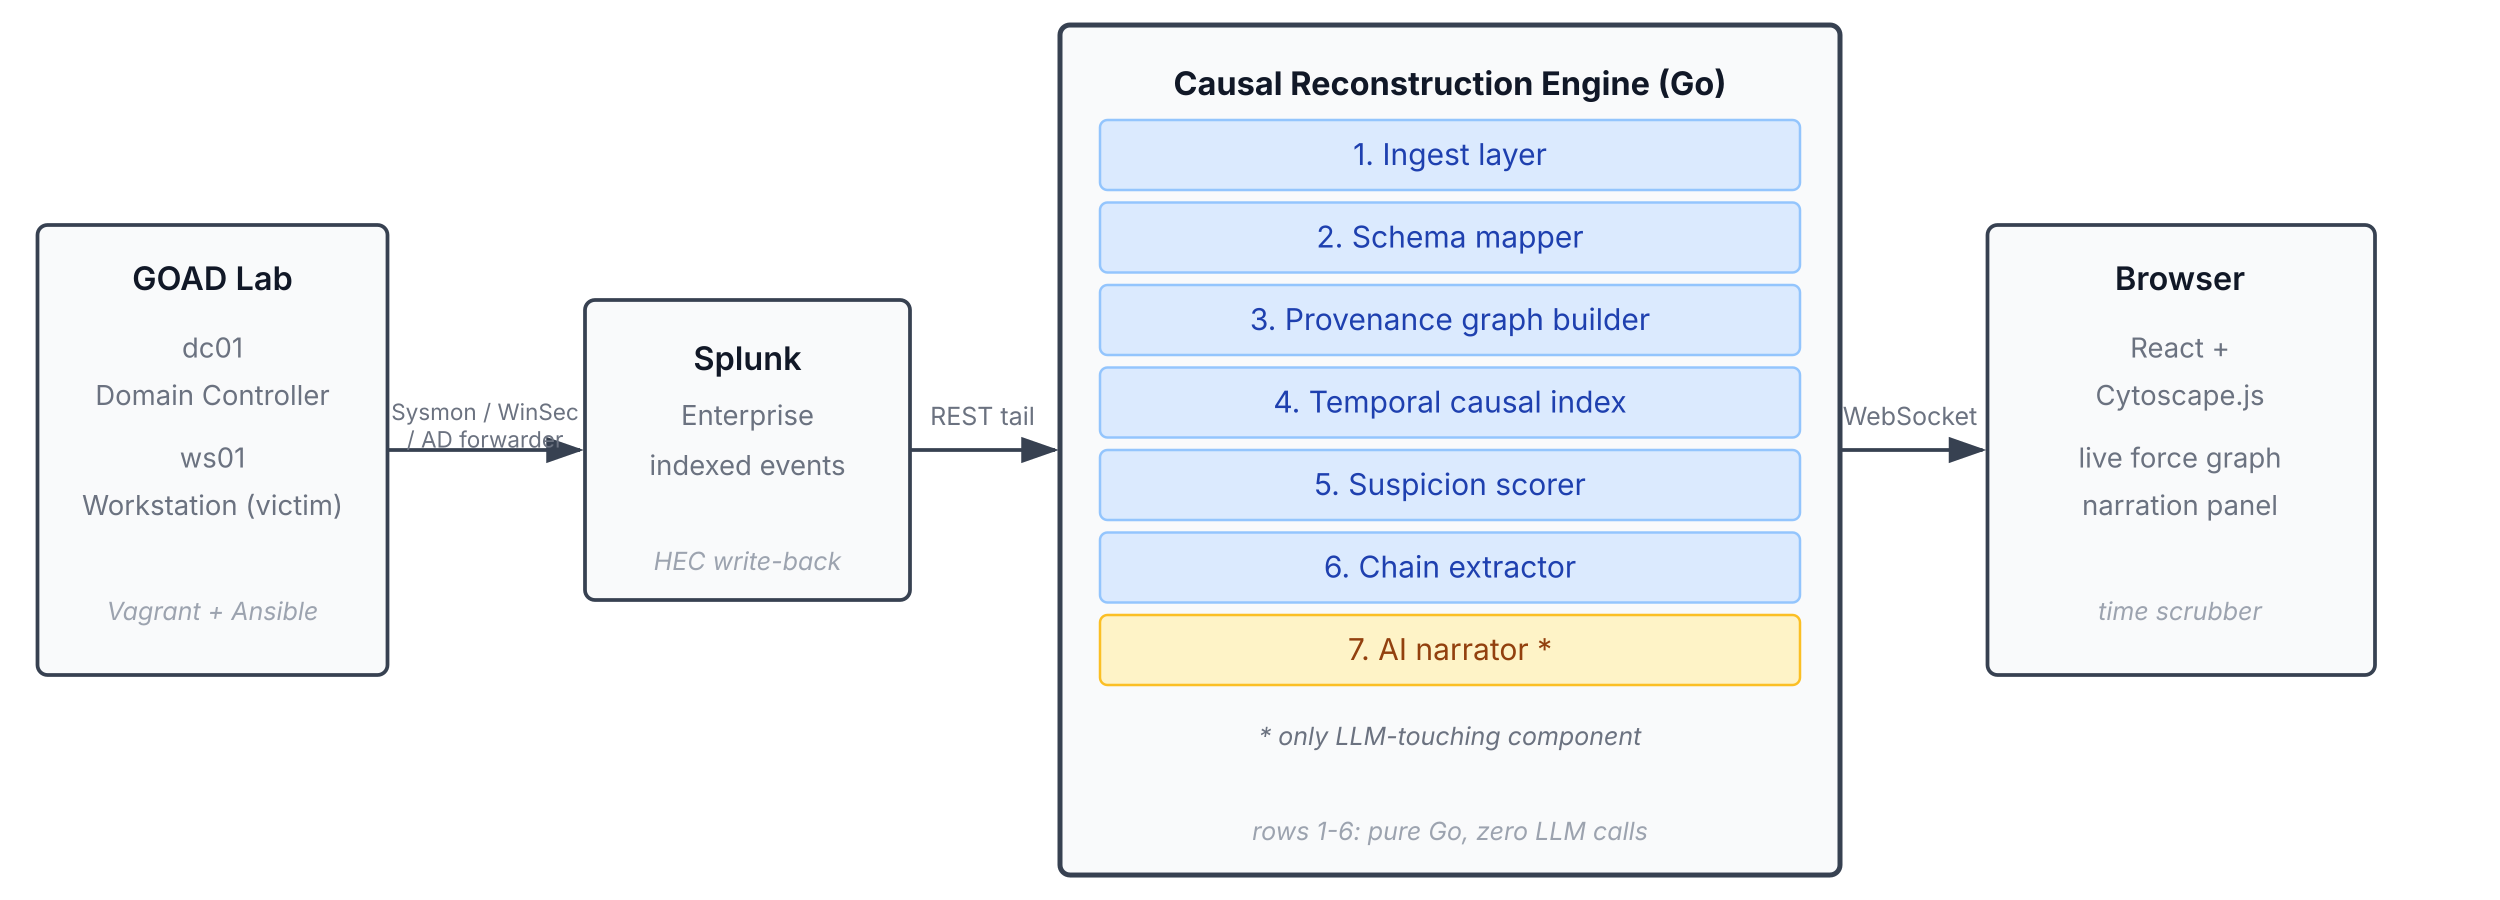
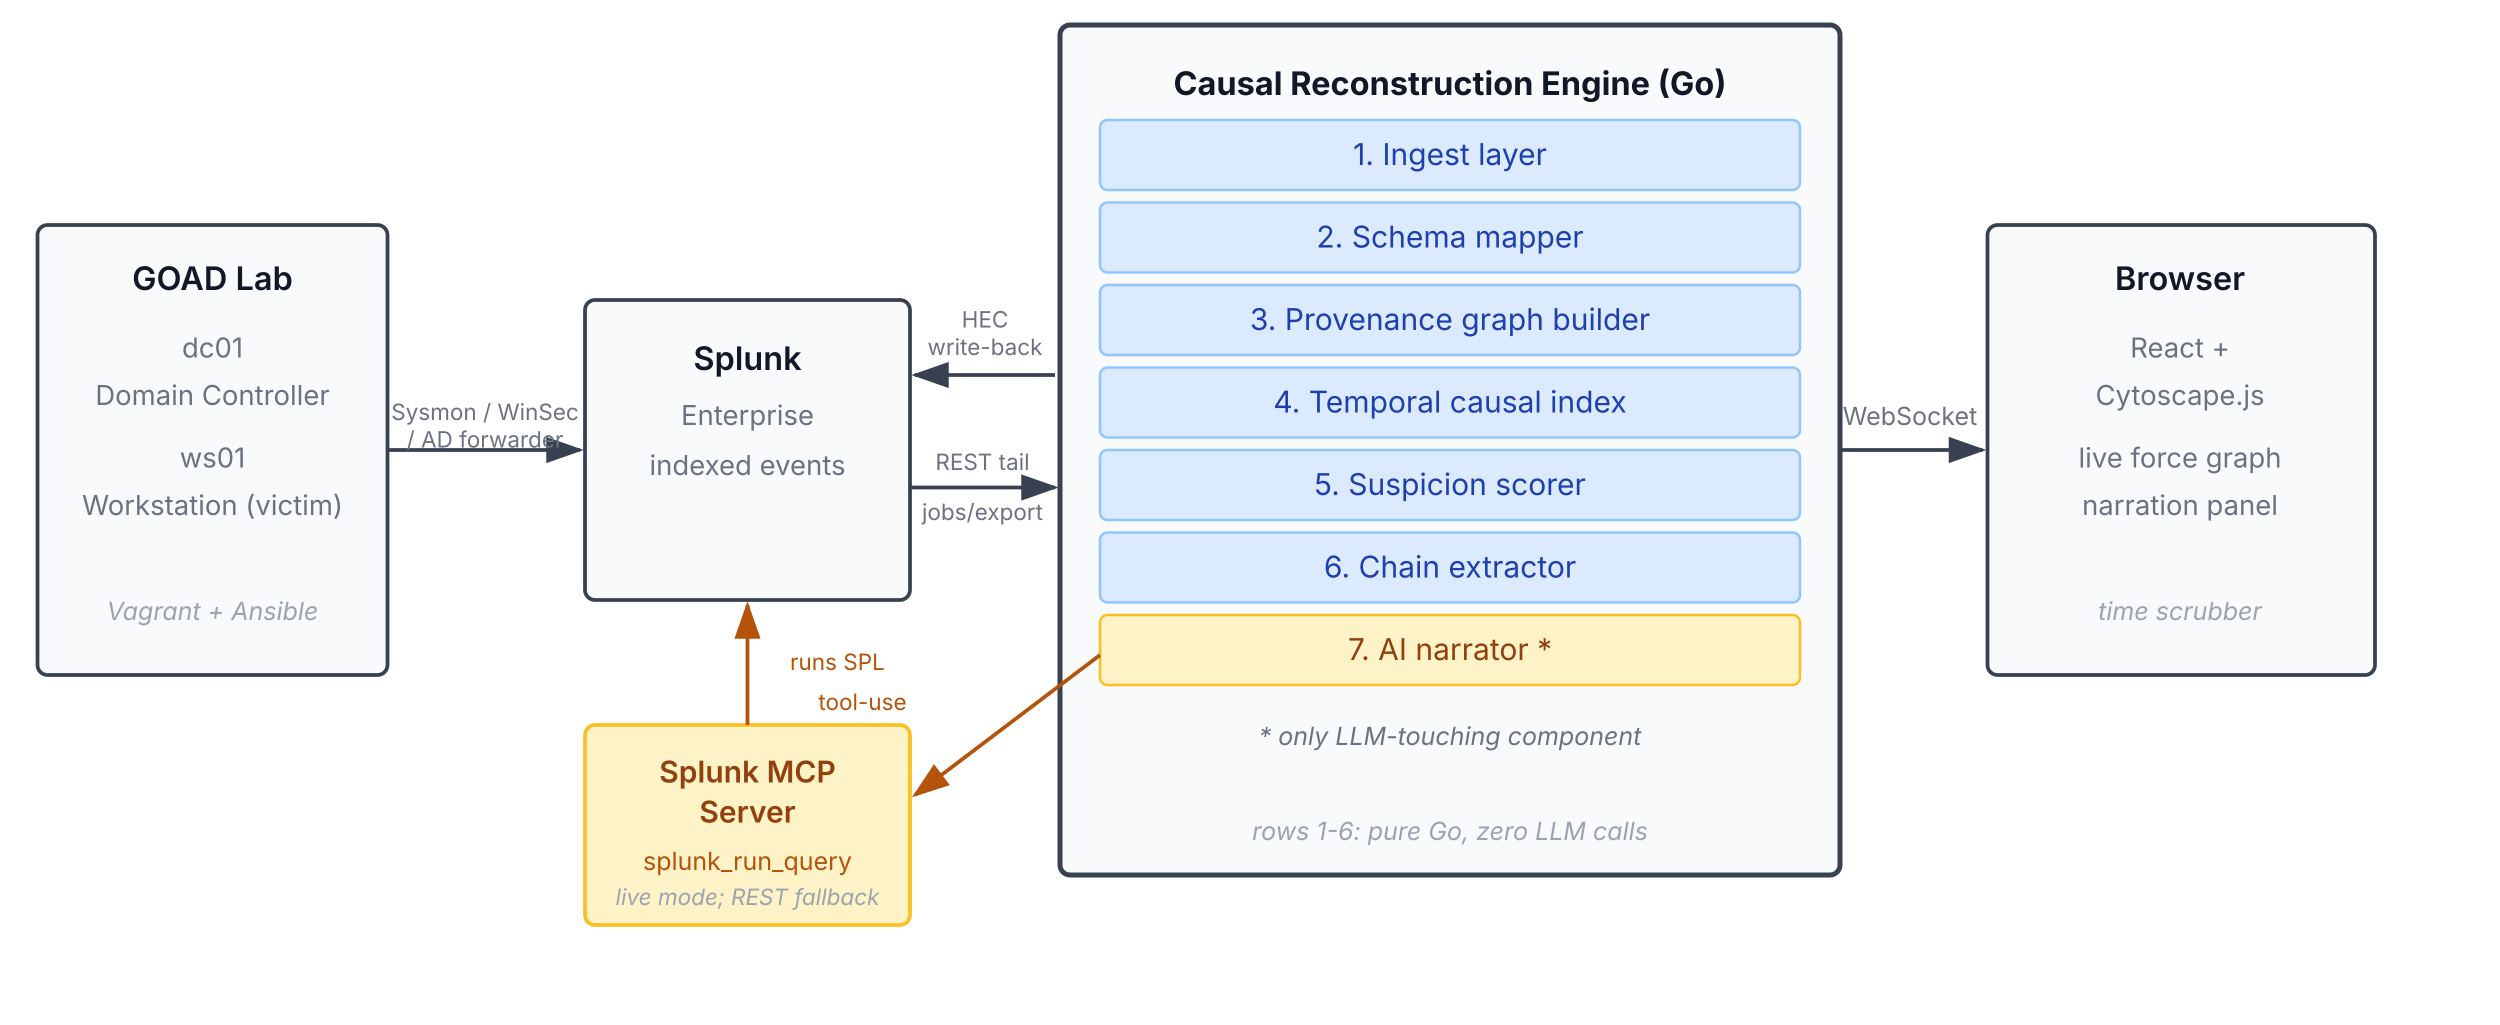
- <svg xmlns="http://www.w3.org/2000/svg" viewBox="0 0 1000 360" width="1000" height="360">
+ <svg xmlns="http://www.w3.org/2000/svg" viewBox="0 0 1000 410" width="1000" height="410">
  <defs>
    <marker id="arr" markerWidth="10" markerHeight="7" refX="9" refY="3.5" orient="auto">
      <polygon points="0 0, 10 3.5, 0 7" fill="#374151" />
    </marker>
+     <marker id="arrA" markerWidth="10" markerHeight="7" refX="9" refY="3.5" orient="auto">
+       <polygon points="0 0, 10 3.5, 0 7" fill="#b45309" />
+     </marker>
  </defs>
-   <rect width="1000" height="360" fill="#ffffff" />
+   <rect width="1000" height="410" fill="#ffffff" />
  <rect x="15" y="90" width="140" height="180" rx="4" fill="#f9fafb" stroke="#374151" stroke-width="1.5" />
  <text x="85" y="116" text-anchor="middle" font-family="-apple-system, BlinkMacSystemFont, 'Segoe UI', sans-serif" font-size="13" font-weight="600" fill="#111827">GOAD Lab</text>
  <text x="85" y="143" text-anchor="middle" font-family="-apple-system, BlinkMacSystemFont, 'Segoe UI', sans-serif" font-size="11" fill="#6b7280">dc01</text>
  <text x="85" y="162" text-anchor="middle" font-family="-apple-system, BlinkMacSystemFont, 'Segoe UI', sans-serif" font-size="11" fill="#6b7280">Domain Controller</text>
  <text x="85" y="187" text-anchor="middle" font-family="-apple-system, BlinkMacSystemFont, 'Segoe UI', sans-serif" font-size="11" fill="#6b7280">ws01</text>
  <text x="85" y="206" text-anchor="middle" font-family="-apple-system, BlinkMacSystemFont, 'Segoe UI', sans-serif" font-size="11" fill="#6b7280">Workstation (victim)</text>
  <text x="85" y="248" text-anchor="middle" font-family="-apple-system, BlinkMacSystemFont, 'Segoe UI', sans-serif" font-size="10" font-style="italic" fill="#9ca3af">Vagrant + Ansible</text>
  <line x1="155" y1="180" x2="232" y2="180" stroke="#374151" stroke-width="1.5" marker-end="url(#arr)" />
  <text x="194" y="168" text-anchor="middle" font-family="-apple-system, BlinkMacSystemFont, 'Segoe UI', sans-serif" font-size="9" fill="#6b7280">Sysmon / WinSec</text>
  <text x="194" y="179" text-anchor="middle" font-family="-apple-system, BlinkMacSystemFont, 'Segoe UI', sans-serif" font-size="9" fill="#6b7280">/ AD forwarder</text>
  <rect x="234" y="120" width="130" height="120" rx="4" fill="#f9fafb" stroke="#374151" stroke-width="1.5" />
  <text x="299" y="148" text-anchor="middle" font-family="-apple-system, BlinkMacSystemFont, 'Segoe UI', sans-serif" font-size="13" font-weight="600" fill="#111827">Splunk</text>
  <text x="299" y="170" text-anchor="middle" font-family="-apple-system, BlinkMacSystemFont, 'Segoe UI', sans-serif" font-size="11" fill="#6b7280">Enterprise</text>
  <text x="299" y="190" text-anchor="middle" font-family="-apple-system, BlinkMacSystemFont, 'Segoe UI', sans-serif" font-size="11" fill="#6b7280">indexed events</text>
-   <text x="299" y="228" text-anchor="middle" font-family="-apple-system, BlinkMacSystemFont, 'Segoe UI', sans-serif" font-size="10" font-style="italic" fill="#9ca3af">HEC write-back</text>
-   <line x1="364" y1="180" x2="422" y2="180" stroke="#374151" stroke-width="1.5" marker-end="url(#arr)" />
-   <text x="393" y="170" text-anchor="middle" font-family="-apple-system, BlinkMacSystemFont, 'Segoe UI', sans-serif" font-size="10" fill="#6b7280">REST tail</text>
+   <line x1="422" y1="150" x2="366" y2="150" stroke="#374151" stroke-width="1.5" marker-end="url(#arr)" />
+   <text x="394" y="131" text-anchor="middle" font-family="-apple-system, BlinkMacSystemFont, 'Segoe UI', sans-serif" font-size="9" fill="#6b7280">HEC</text>
+   <text x="394" y="142" text-anchor="middle" font-family="-apple-system, BlinkMacSystemFont, 'Segoe UI', sans-serif" font-size="9" fill="#6b7280">write-back</text>
+   <line x1="364" y1="195" x2="422" y2="195" stroke="#374151" stroke-width="1.5" marker-end="url(#arr)" />
+   <text x="393" y="188" text-anchor="middle" font-family="-apple-system, BlinkMacSystemFont, 'Segoe UI', sans-serif" font-size="9" fill="#6b7280">REST tail</text>
+   <text x="393" y="208" text-anchor="middle" font-family="-apple-system, BlinkMacSystemFont, 'Segoe UI', sans-serif" font-size="9" fill="#6b7280">jobs/export</text>
  <rect x="424" y="10" width="312" height="340" rx="4" fill="#f9fafb" stroke="#374151" stroke-width="2" />
  <text x="580" y="38" text-anchor="middle" font-family="-apple-system, BlinkMacSystemFont, 'Segoe UI', sans-serif" font-size="13" font-weight="700" fill="#111827">Causal Reconstruction Engine (Go)</text>
  <rect x="440" y="48" width="280" height="28" rx="3" fill="#dbeafe" stroke="#93c5fd" stroke-width="1" />
  <text x="580" y="66" text-anchor="middle" font-family="-apple-system, BlinkMacSystemFont, 'Segoe UI', sans-serif" font-size="12" fill="#1e40af">1. Ingest layer</text>
  <rect x="440" y="81" width="280" height="28" rx="3" fill="#dbeafe" stroke="#93c5fd" stroke-width="1" />
  <text x="580" y="99" text-anchor="middle" font-family="-apple-system, BlinkMacSystemFont, 'Segoe UI', sans-serif" font-size="12" fill="#1e40af">2. Schema mapper</text>
  <rect x="440" y="114" width="280" height="28" rx="3" fill="#dbeafe" stroke="#93c5fd" stroke-width="1" />
  <text x="580" y="132" text-anchor="middle" font-family="-apple-system, BlinkMacSystemFont, 'Segoe UI', sans-serif" font-size="12" fill="#1e40af">3. Provenance graph builder</text>
  <rect x="440" y="147" width="280" height="28" rx="3" fill="#dbeafe" stroke="#93c5fd" stroke-width="1" />
  <text x="580" y="165" text-anchor="middle" font-family="-apple-system, BlinkMacSystemFont, 'Segoe UI', sans-serif" font-size="12" fill="#1e40af">4. Temporal causal index</text>
  <rect x="440" y="180" width="280" height="28" rx="3" fill="#dbeafe" stroke="#93c5fd" stroke-width="1" />
  <text x="580" y="198" text-anchor="middle" font-family="-apple-system, BlinkMacSystemFont, 'Segoe UI', sans-serif" font-size="12" fill="#1e40af">5. Suspicion scorer</text>
  <rect x="440" y="213" width="280" height="28" rx="3" fill="#dbeafe" stroke="#93c5fd" stroke-width="1" />
  <text x="580" y="231" text-anchor="middle" font-family="-apple-system, BlinkMacSystemFont, 'Segoe UI', sans-serif" font-size="12" fill="#1e40af">6. Chain extractor</text>
  <rect x="440" y="246" width="280" height="28" rx="3" fill="#fef3c7" stroke="#fbbf24" stroke-width="1" />
  <text x="580" y="264" text-anchor="middle" font-family="-apple-system, BlinkMacSystemFont, 'Segoe UI', sans-serif" font-size="12" fill="#92400e">7. AI narrator *</text>
  <text x="580" y="298" text-anchor="middle" font-family="-apple-system, BlinkMacSystemFont, 'Segoe UI', sans-serif" font-size="10" font-style="italic" fill="#6b7280">* only LLM-touching component</text>
  <text x="580" y="336" text-anchor="middle" font-family="-apple-system, BlinkMacSystemFont, 'Segoe UI', sans-serif" font-size="10" font-style="italic" fill="#9ca3af">rows 1-6: pure Go, zero LLM calls</text>
  <line x1="736" y1="180" x2="793" y2="180" stroke="#374151" stroke-width="1.5" marker-end="url(#arr)" />
  <text x="764" y="170" text-anchor="middle" font-family="-apple-system, BlinkMacSystemFont, 'Segoe UI', sans-serif" font-size="10" fill="#6b7280">WebSocket</text>
  <rect x="795" y="90" width="155" height="180" rx="4" fill="#f9fafb" stroke="#374151" stroke-width="1.5" />
  <text x="872" y="116" text-anchor="middle" font-family="-apple-system, BlinkMacSystemFont, 'Segoe UI', sans-serif" font-size="13" font-weight="600" fill="#111827">Browser</text>
  <text x="872" y="143" text-anchor="middle" font-family="-apple-system, BlinkMacSystemFont, 'Segoe UI', sans-serif" font-size="11" fill="#6b7280">React +</text>
  <text x="872" y="162" text-anchor="middle" font-family="-apple-system, BlinkMacSystemFont, 'Segoe UI', sans-serif" font-size="11" fill="#6b7280">Cytoscape.js</text>
  <text x="872" y="187" text-anchor="middle" font-family="-apple-system, BlinkMacSystemFont, 'Segoe UI', sans-serif" font-size="11" fill="#6b7280">live force graph</text>
  <text x="872" y="206" text-anchor="middle" font-family="-apple-system, BlinkMacSystemFont, 'Segoe UI', sans-serif" font-size="11" fill="#6b7280">narration panel</text>
  <text x="872" y="248" text-anchor="middle" font-family="-apple-system, BlinkMacSystemFont, 'Segoe UI', sans-serif" font-size="10" font-style="italic" fill="#9ca3af">time scrubber</text>
+   <rect x="234" y="290" width="130" height="80" rx="4" fill="#fef3c7" stroke="#fbbf24" stroke-width="1.5" />
+   <text x="299" y="313" text-anchor="middle" font-family="-apple-system, BlinkMacSystemFont, 'Segoe UI', sans-serif" font-size="12" font-weight="600" fill="#92400e">Splunk MCP</text>
+   <text x="299" y="329" text-anchor="middle" font-family="-apple-system, BlinkMacSystemFont, 'Segoe UI', sans-serif" font-size="12" font-weight="600" fill="#92400e">Server</text>
+   <text x="299" y="348" text-anchor="middle" font-family="-apple-system, BlinkMacSystemFont, 'Segoe UI', sans-serif" font-size="10" fill="#b45309">splunk_run_query</text>
+   <text x="299" y="362" text-anchor="middle" font-family="-apple-system, BlinkMacSystemFont, 'Segoe UI', sans-serif" font-size="9" font-style="italic" fill="#9ca3af">live mode; REST fallback</text>
+   <line x1="440" y1="262" x2="366" y2="318" stroke="#b45309" stroke-width="1.5" marker-end="url(#arrA)" />
+   <text x="345" y="284" text-anchor="middle" font-family="-apple-system, BlinkMacSystemFont, 'Segoe UI', sans-serif" font-size="9" fill="#b45309">tool-use</text>
+   <line x1="299" y1="290" x2="299" y2="242" stroke="#b45309" stroke-width="1.5" marker-end="url(#arrA)" />
+   <text x="316" y="268" text-anchor="start" font-family="-apple-system, BlinkMacSystemFont, 'Segoe UI', sans-serif" font-size="9" fill="#b45309">runs SPL</text>
</svg>
